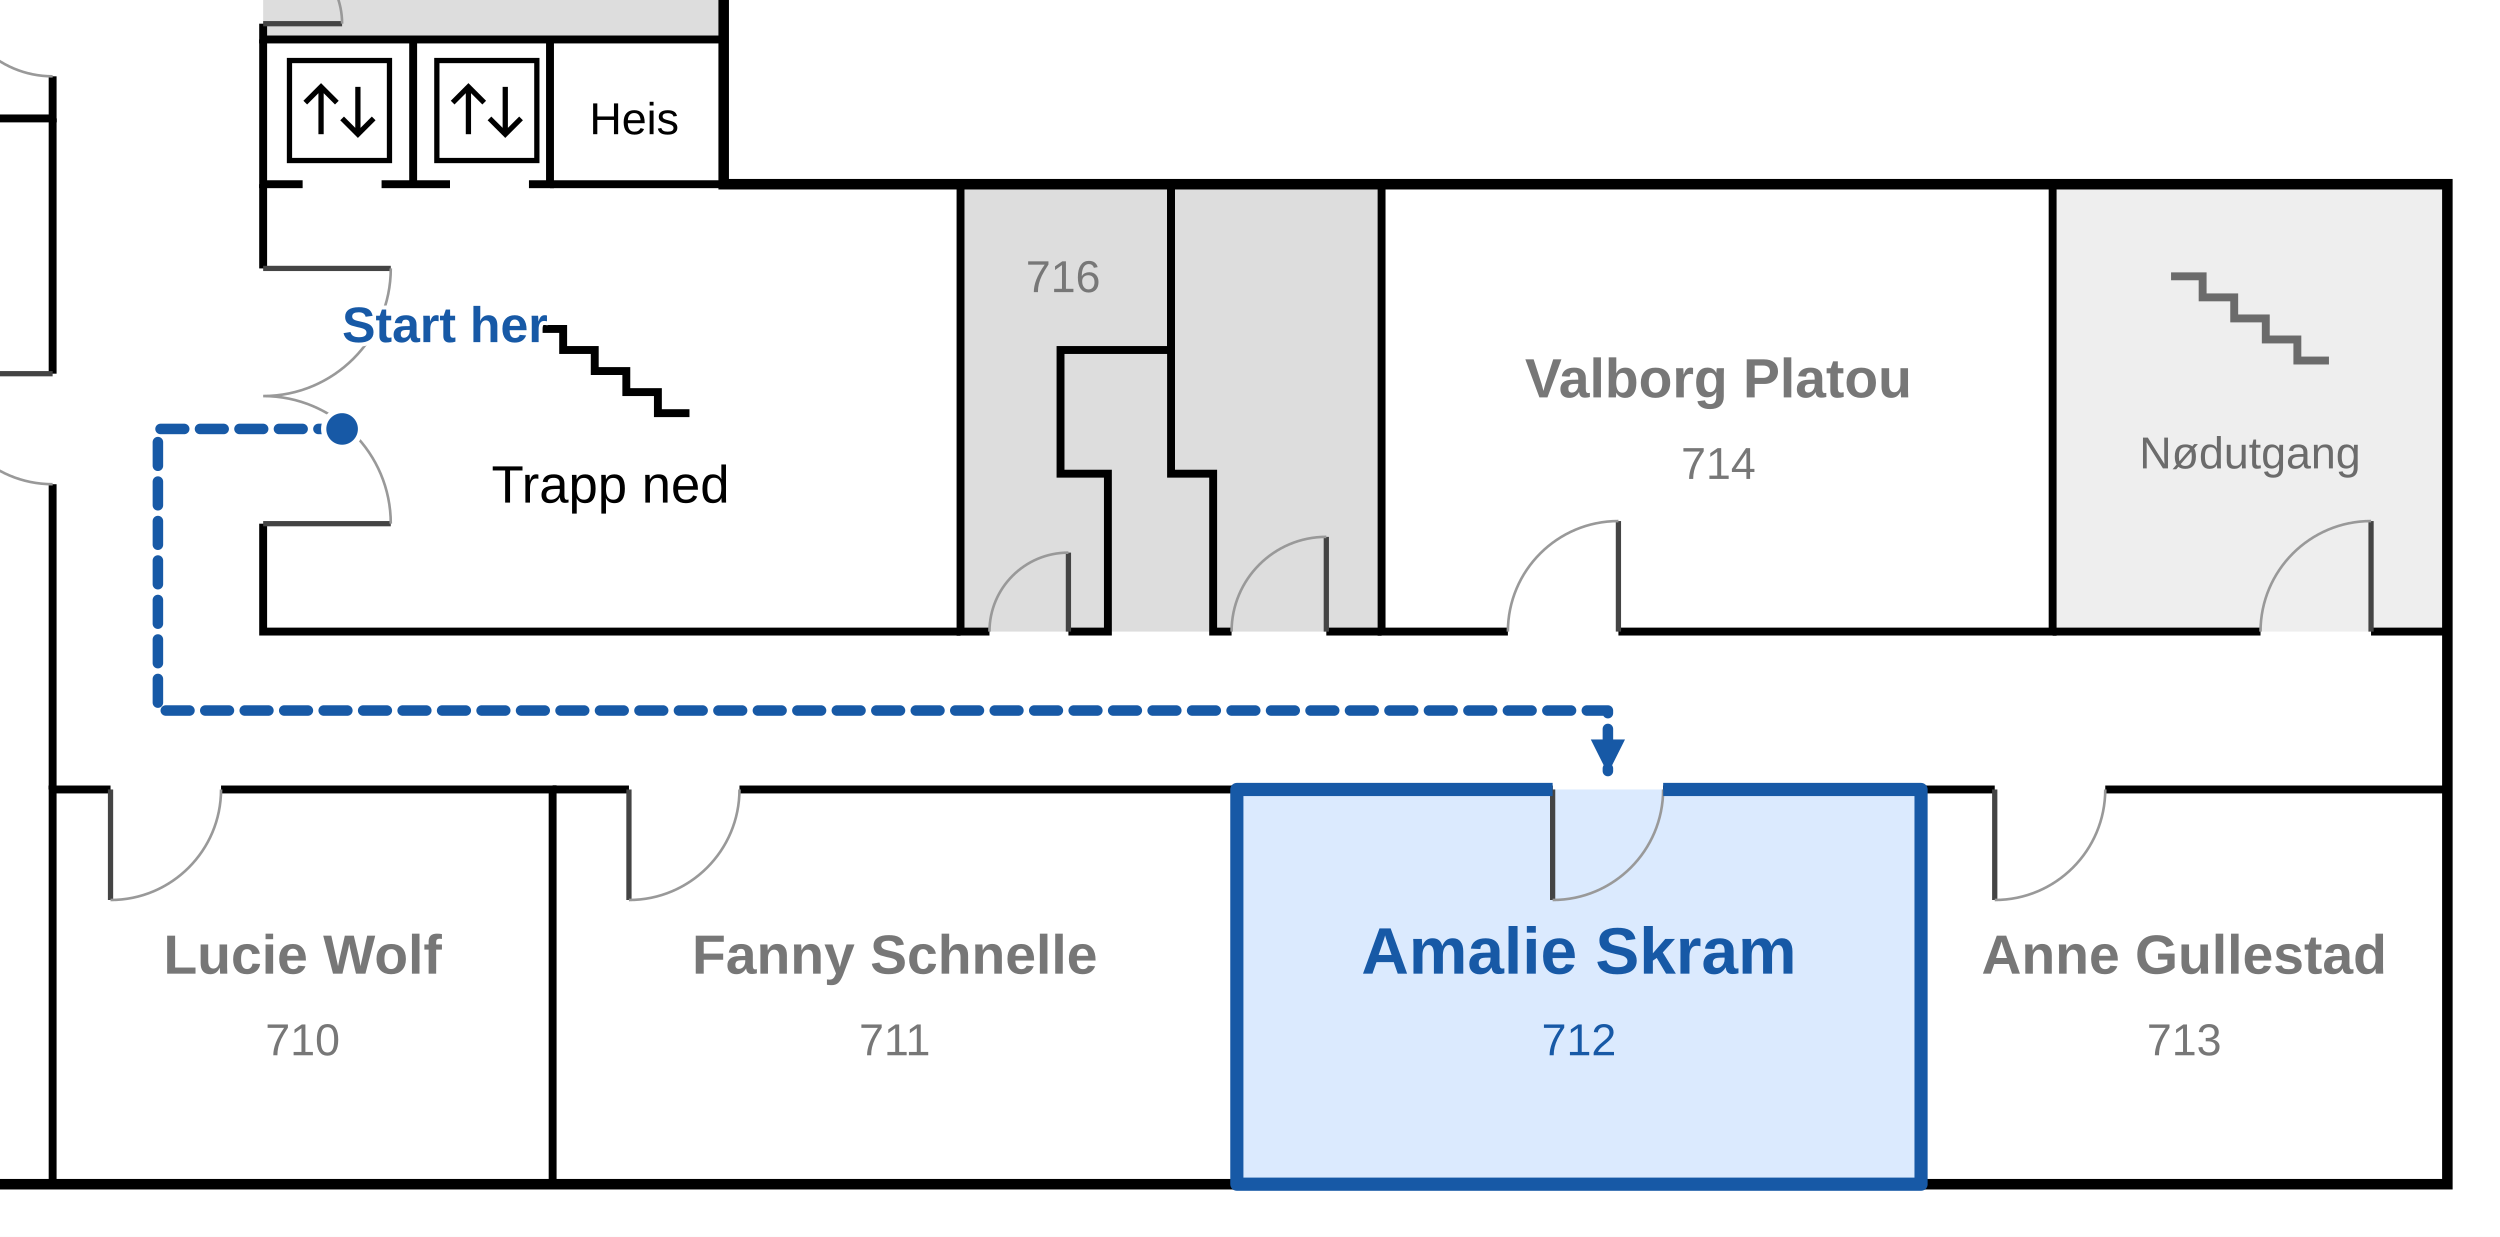
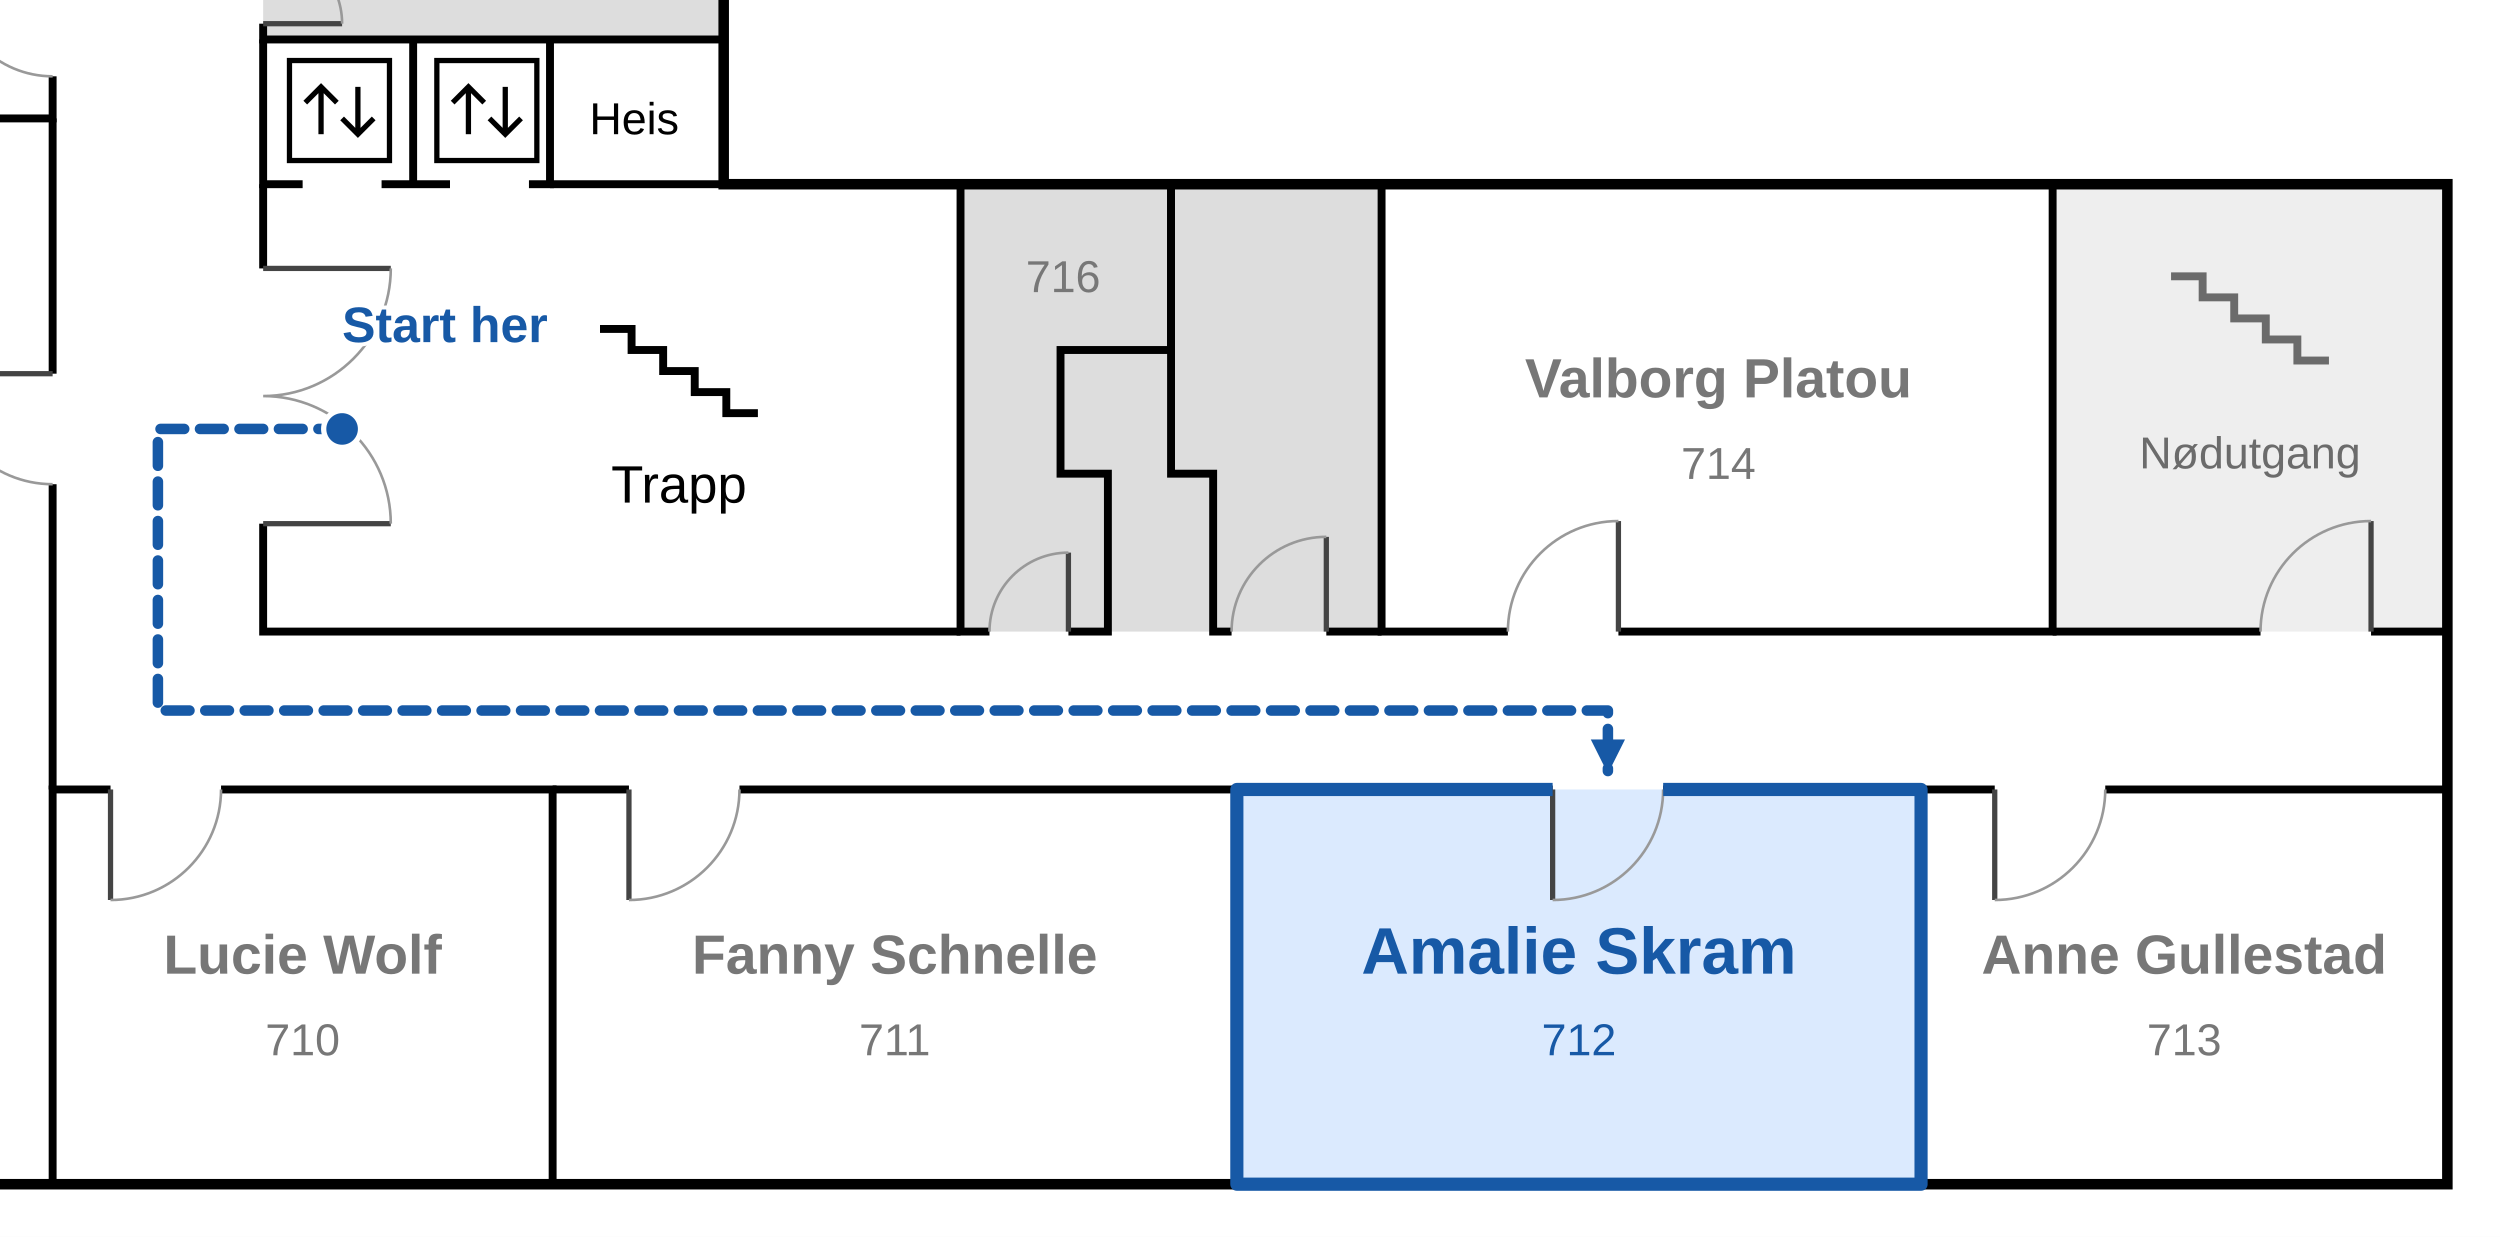
<svg xmlns="http://www.w3.org/2000/svg" xmlns:xlink="http://www.w3.org/1999/xlink" width="950" height="470" viewBox="0 110 950 470" role="img" aria-labelledby="room-712-map-title room-712-map-description" lang="nb">
  <defs>
    <g id="room-712-stair-symbol" fill="none" stroke="black" stroke-width="3">
      <path d="M 0,0 H 12 V 8 H 24 V 16 H 36 V 24 H 48 V 32 H 60" />
    </g>
    <g id="room-712-lift-symbol" fill="none" stroke="black" stroke-width="2">
      <rect width="38" height="38" />
      <path d="M 12,28 V 10 M 6,16 L 12,10 L 18,16                M 26,10 V 28 M 20,22 L 26,28 L 32,22" />
    </g>
    <clipPath id="room-712-map-crop">
      <rect x="0" y="110" width="950" height="470" />
    </clipPath>
    <marker id="room-712-route-arrow" markerUnits="userSpaceOnUse" markerWidth="13" markerHeight="13" viewBox="0 0 13 13" refX="12" refY="6.5" orient="auto">
      <path d="M 0,0 L 13,6.5 L 0,13 Z" fill="#1759a6" />
    </marker>
  </defs>
  <rect x="0" y="110" width="950" height="470" fill="white" />
  <g clip-path="url(#room-712-map-crop)">
    <g font-family="Arial, Helvetica, sans-serif" fill="black" transform="translate(-220 -410)">
      <g id="room-712-service-room-fills" fill="#dddddd">
        <rect x="585" y="590" width="160" height="170" />
        <rect x="320" y="475" width="175" height="60" />
      </g>
      <g id="room-712-emergency-stairwell-fills" fill="#eeeeee">
        <rect x="320" y="110" width="175" height="80" />
        <rect x="1000" y="590" width="150" height="170" />
      </g>
      <rect id="room-712-destination-fill" x="690" y="820" width="260" height="150" fill="#dbeafe" />
      <path id="room-712-outer-walls" d="M 50,110 H 495 V 590 H 1150 V 970 H 50 Z" fill="none" stroke="black" stroke-width="4" />
      <g fill="none" stroke="black" stroke-width="3">
        <g id="room-712-room-707" data-room-number="707">
          <path d="M 240,110 V 268 M 240,310 V 460 H 50" />
        </g>
        <g id="room-712-room-706" data-room-number="706">
          <path d="M 495,190 H 320 V 268 M 320,310 V 345 H 495" />
        </g>
        <g id="room-712-room-705" data-room-number="705">
          <path d="M 320,345 V 388 M 320,430 V 475 H 495" />
        </g>
        <g id="room-712-room-710" data-room-number="710">
          <path d="M 240,970 V 820 H 262 M 304,820 H 430 V 970" />
        </g>
        <g id="room-712-room-711" data-room-number="711">
          <path d="M 430,820 H 459 M 501,820 H 690 V 970" />
        </g>
        <g id="room-712-room-712" data-room-number="712">
          <path d="M 690,820 H 810 M 852,820 H 950 V 970" />
        </g>
        <g id="room-712-room-713" data-room-number="713">
          <path d="M 950,820 H 978 M 1020,820 H 1150" />
        </g>
        <g id="room-712-room-714" data-room-number="714">
          <path d="M 745,590 V 760 H 793 M 835,760 H 1000 V 590" />
        </g>
        <g id="room-712-room-716" data-room-number="716">
          <path d="M 585,590 V 760 H 596 M 626,760 H 641 V 700                  H 623 V 653 H 665 V 590" />
        </g>
        <g id="room-712-room-709" data-room-number="709">
          <path d="M 240,565 V 662 M 240,704 V 820" />
        </g>
        <g id="room-712-wc-area">
          <path d="M 240,460 V 511 M 240,549 V 565 H 50" />
        </g>
        <g id="room-712-unlabelled-areas">
          <path d="M 320,475 V 499 M 320,529 V 535 H 495" />
          <path d="M 665,590 V 700 H 681 V 760 H 688 M 724,760 H 745" />
        </g>
        <g id="room-712-main-stairwell">
          <path d="M 429,590 H 585 M 320,590 V 622                  M 320,719 V 760 H 585" />
        </g>
        <g id="room-712-lift-area">
          <path d="M 320,535 V 590 H 335 M 365,590 H 391                  M 421,590 H 429 V 535 M 377,535 V 590" />
        </g>
        <g id="room-712-upper-stairwell">
          <path d="M 320,110 V 145 M 320,179 V 190" />
        </g>
        <g id="room-712-right-stairwell">
          <path d="M 1000,760 H 1079 M 1121,760 H 1150" />
        </g>
      </g>
      <g id="room-712-doors" fill="none">
        <g id="room-712-door-707" transform="translate(240 268) rotate(90)">
          <path d="M 0,0 V 42" stroke="#444444" stroke-width="2" />
          <path d="M 0,42 A 42,42 0 0 0 42,0" stroke="#999999" stroke-width="1" />
        </g>
        <g id="room-712-door-706" transform="translate(320 310) rotate(-90)">
          <path d="M 0,0 V 42" stroke="#444444" stroke-width="2" />
          <path d="M 0,42 A 42,42 0 0 0 42,0" stroke="#999999" stroke-width="1" />
        </g>
        <g id="room-712-door-705" transform="translate(320 430) rotate(-90)">
          <path d="M 0,0 V 42" stroke="#444444" stroke-width="2" />
          <path d="M 0,42 A 42,42 0 0 0 42,0" stroke="#999999" stroke-width="1" />
        </g>
        <g id="room-712-door-709-upper" transform="translate(240 662) rotate(90)">
          <path d="M 0,0 V 42" stroke="#444444" stroke-width="2" />
          <path d="M 0,42 A 42,42 0 0 0 42,0" stroke="#999999" stroke-width="1" />
        </g>
        <g id="room-712-door-wc" transform="translate(240 511) rotate(90)">
          <path d="M 0,0 V 38" stroke="#444444" stroke-width="2" />
          <path d="M 0,38 A 38,38 0 0 0 38,0" stroke="#999999" stroke-width="1" />
        </g>
        <g id="room-712-door-710" transform="translate(262 820) rotate(0)">
          <path d="M 0,0 V 42" stroke="#444444" stroke-width="2" />
          <path d="M 0,42 A 42,42 0 0 0 42,0" stroke="#999999" stroke-width="1" />
        </g>
        <g id="room-712-door-711" transform="translate(459 820) rotate(0)">
          <path d="M 0,0 V 42" stroke="#444444" stroke-width="2" />
          <path d="M 0,42 A 42,42 0 0 0 42,0" stroke="#999999" stroke-width="1" />
        </g>
        <g id="room-712-door-712" transform="translate(810 820) rotate(0)">
          <path d="M 0,0 V 42" stroke="#444444" stroke-width="2" />
          <path d="M 0,42 A 42,42 0 0 0 42,0" stroke="#999999" stroke-width="1" />
        </g>
        <g id="room-712-door-713" transform="translate(978 820) rotate(0)">
          <path d="M 0,0 V 42" stroke="#444444" stroke-width="2" />
          <path d="M 0,42 A 42,42 0 0 0 42,0" stroke="#999999" stroke-width="1" />
        </g>
        <g id="room-712-door-714-left" transform="translate(835 760) rotate(180)">
          <path d="M 0,0 V 42" stroke="#444444" stroke-width="2" />
          <path d="M 0,42 A 42,42 0 0 0 42,0" stroke="#999999" stroke-width="1" />
        </g>
        <g id="room-712-door-716" transform="translate(626 760) rotate(180)">
          <path d="M 0,0 V 30" stroke="#444444" stroke-width="2" />
          <path d="M 0,30 A 30,30 0 0 0 30,0" stroke="#999999" stroke-width="1" />
        </g>
        <g id="room-712-door-service-by-714" transform="translate(724 760) rotate(180)">
          <path d="M 0,0 V 36" stroke="#444444" stroke-width="2" />
          <path d="M 0,36 A 36,36 0 0 0 36,0" stroke="#999999" stroke-width="1" />
        </g>
        <g id="room-712-door-service-by-705" transform="translate(320 529) rotate(-90)">
          <path d="M 0,0 V 30" stroke="#444444" stroke-width="2" />
          <path d="M 0,30 A 30,30 0 0 0 30,0" stroke="#999999" stroke-width="1" />
        </g>
        <g id="room-712-door-upper-emergency" transform="translate(320 179) rotate(-90)">
          <path d="M 0,0 V 34" stroke="#444444" stroke-width="2" />
          <path d="M 0,34 A 34,34 0 0 0 34,0" stroke="#999999" stroke-width="1" />
        </g>
        <g id="room-712-door-right-emergency" transform="translate(1121 760) rotate(180)">
          <path d="M 0,0 V 42" stroke="#444444" stroke-width="2" />
          <path d="M 0,42 A 42,42 0 0 0 42,0" stroke="#999999" stroke-width="1" />
        </g>
        <g id="room-712-main-stairwell-double-door">
          <path d="M 320,622 H 368.5 M 320,719 H 368.5" stroke="#444444" stroke-width="2" />
          <path d="M 368.5,622 A 48.5,48.5 0 0 1 320,670.5 M 368.5,719 A 48.5,48.5 0 0 0 320,670.5" stroke="#999999" stroke-width="1" />
        </g>
      </g>
      <path id="room-712-destination-outline" d="M 810,820 H 690 V 970 H 950 V 820 H 852" fill="none" stroke="#1759a6" stroke-width="5" stroke-linejoin="round" />
      <g id="room-712-room-labels" font-size="21" text-anchor="middle" fill="#777777">
        <g id="room-712-label-707">
          <text x="145" y="266" font-weight="bold">
            <tspan x="145" dy="0">Torborg</tspan>
            <tspan x="145" dy="27">Nedraas</tspan>
          </text>
          <text x="145" y="324" font-size="17">707</text>
        </g>
        <g id="room-712-label-706">
          <text x="408" y="247" font-weight="bold">
            <tspan x="408" dy="0">Marie</tspan>
            <tspan x="408" dy="27">Monsen</tspan>
          </text>
          <text x="408" y="305" font-size="17">706</text>
        </g>
        <g id="room-712-label-705">
          <text x="408" y="385" font-weight="bold">
            <tspan x="408" dy="0">Amalie</tspan>
            <tspan x="408" dy="27">Hansen</tspan>
          </text>
          <text x="408" y="443" font-size="17">705</text>
        </g>
        <g id="room-712-label-710">
          <text x="335" y="890" font-weight="bold">
            <tspan x="335" dy="0">Lucie Wolf</tspan>
          </text>
          <text x="335" y="921" font-size="17">710</text>
        </g>
        <g id="room-712-label-711">
          <text x="560" y="890" font-weight="bold">
            <tspan x="560" dy="0">Fanny Schnelle</tspan>
          </text>
          <text x="560" y="921" font-size="17">711</text>
        </g>
        <g id="room-712-label-712" fill="#1759a6" font-size="25">
          <text x="820" y="890" font-weight="bold">
            <tspan x="820" dy="0">Amalie Skram</tspan>
          </text>
          <text x="820" y="921" font-size="17">712</text>
        </g>
        <g id="room-712-label-713">
          <text x="1050" y="890" font-weight="bold">
            <tspan x="1050" dy="0">Anne Gullestad</tspan>
          </text>
          <text x="1050" y="921" font-size="17">713</text>
        </g>
        <g id="room-712-label-714">
          <text x="873" y="671" font-weight="bold">
            <tspan x="873" dy="0">Valborg Platou</tspan>
          </text>
          <text x="873" y="702" font-size="17">714</text>
        </g>
        <text id="room-712-label-716" x="624" y="631" font-size="17" fill="#777777">716</text>
      </g>
      <g id="room-712-stairs-and-lifts" font-size="20" text-anchor="middle">
        <g id="room-712-upper-emergency-exit" opacity="0.55">
          <use xlink:href="#room-712-stair-symbol" x="379" y="121" />
          <text x="408" y="179" font-size="17">Nødutgang</text>
        </g>
        <use xlink:href="#room-712-lift-symbol" x="330" y="543" />
        <use xlink:href="#room-712-lift-symbol" x="386" y="543" />
        <text x="461" y="571" font-size="17">Heis</text>
-         <use xlink:href="#room-712-stair-symbol" x="422" y="645" />
-         <text x="452" y="711">Trapp ned</text>
+         <use xlink:href="#room-712-stair-symbol" x="448" y="645" />
+         <text x="478" y="711">Trapp</text>
        <g id="room-712-right-emergency-exit" opacity="0.55">
          <use xlink:href="#room-712-stair-symbol" x="1045" y="625" />
          <text x="1075" y="698" font-size="17">Nødutgang</text>
        </g>
      </g>
      <g id="room-712-route" fill="none" stroke-linejoin="round" stroke-linecap="round">
        <path d="M 350,683 H 280 V 790 H 831 V 813" stroke="white" stroke-width="8" />
        <path d="M 350,683 H 280 V 790 H 831 V 813" stroke="#1759a6" stroke-width="4" stroke-dasharray="9 6" marker-end="url(#room-712-route-arrow)" />
        <circle cx="350" cy="683" r="7" fill="#1759a6" stroke="white" stroke-width="2" />
        <text x="350" y="650" font-size="19" font-weight="bold" fill="#1759a6" stroke="white" stroke-width="3" paint-order="stroke fill">Start her</text>
      </g>
    </g>
  </g>
</svg>
